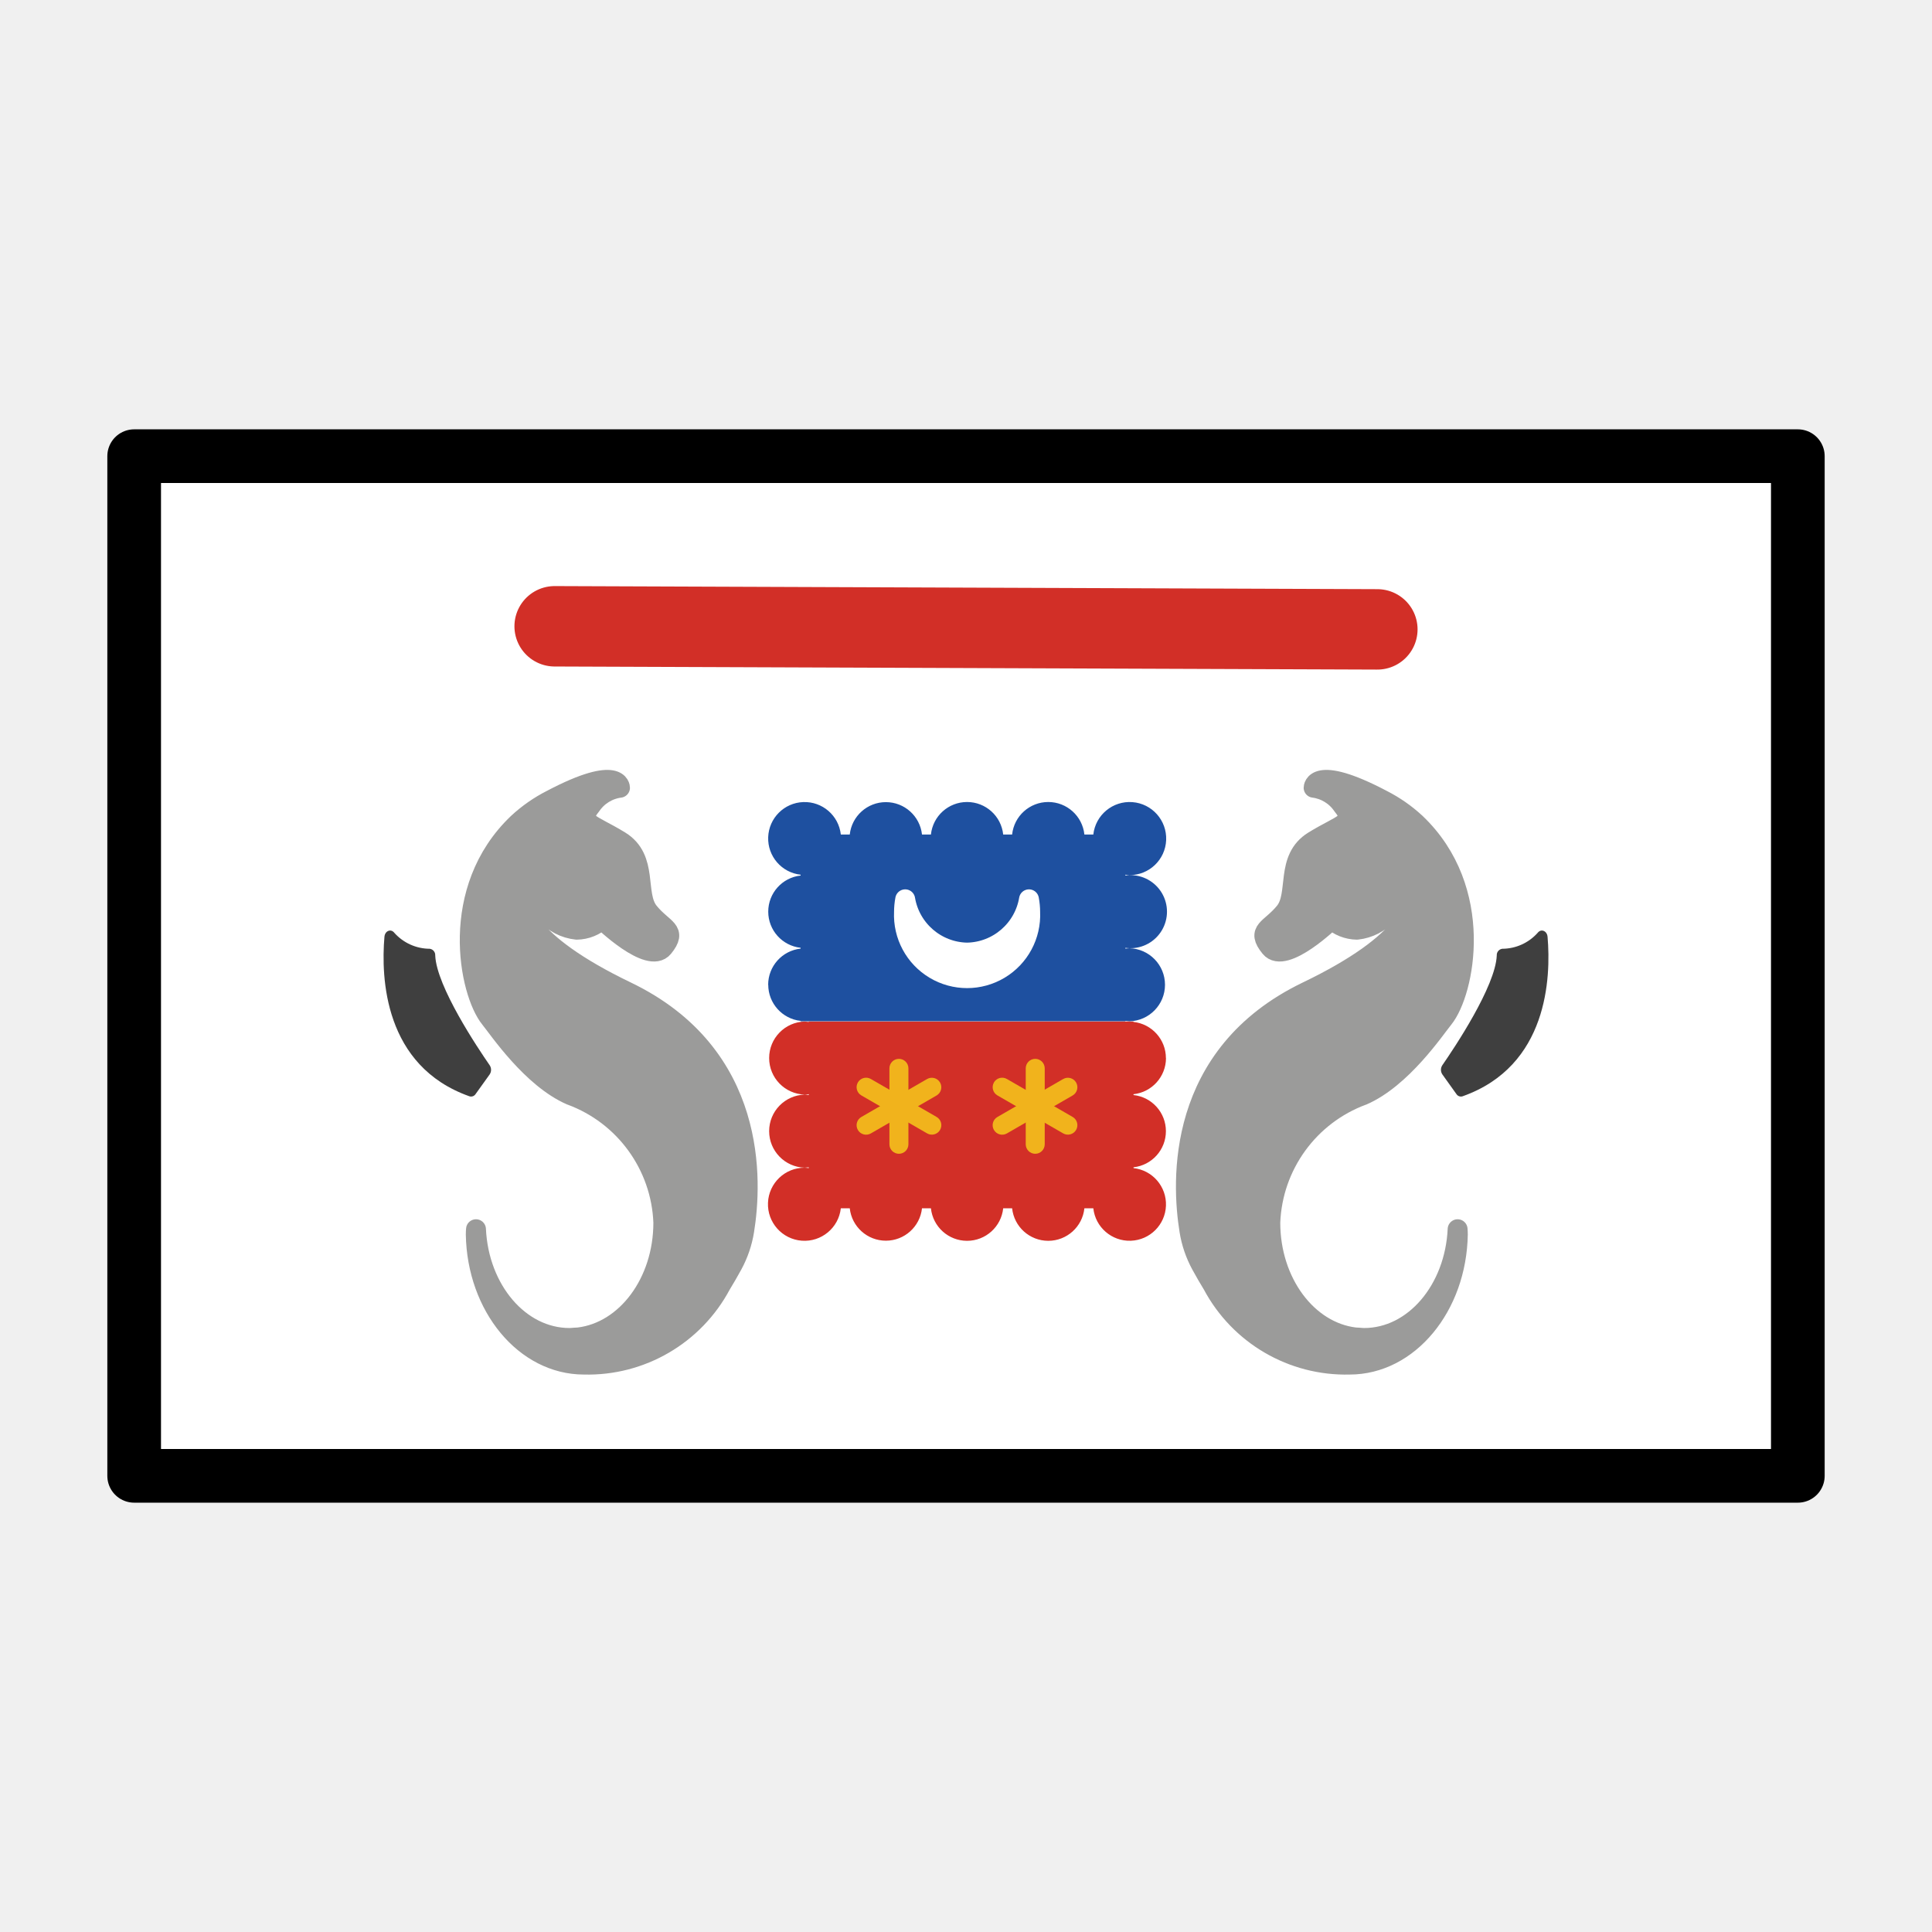
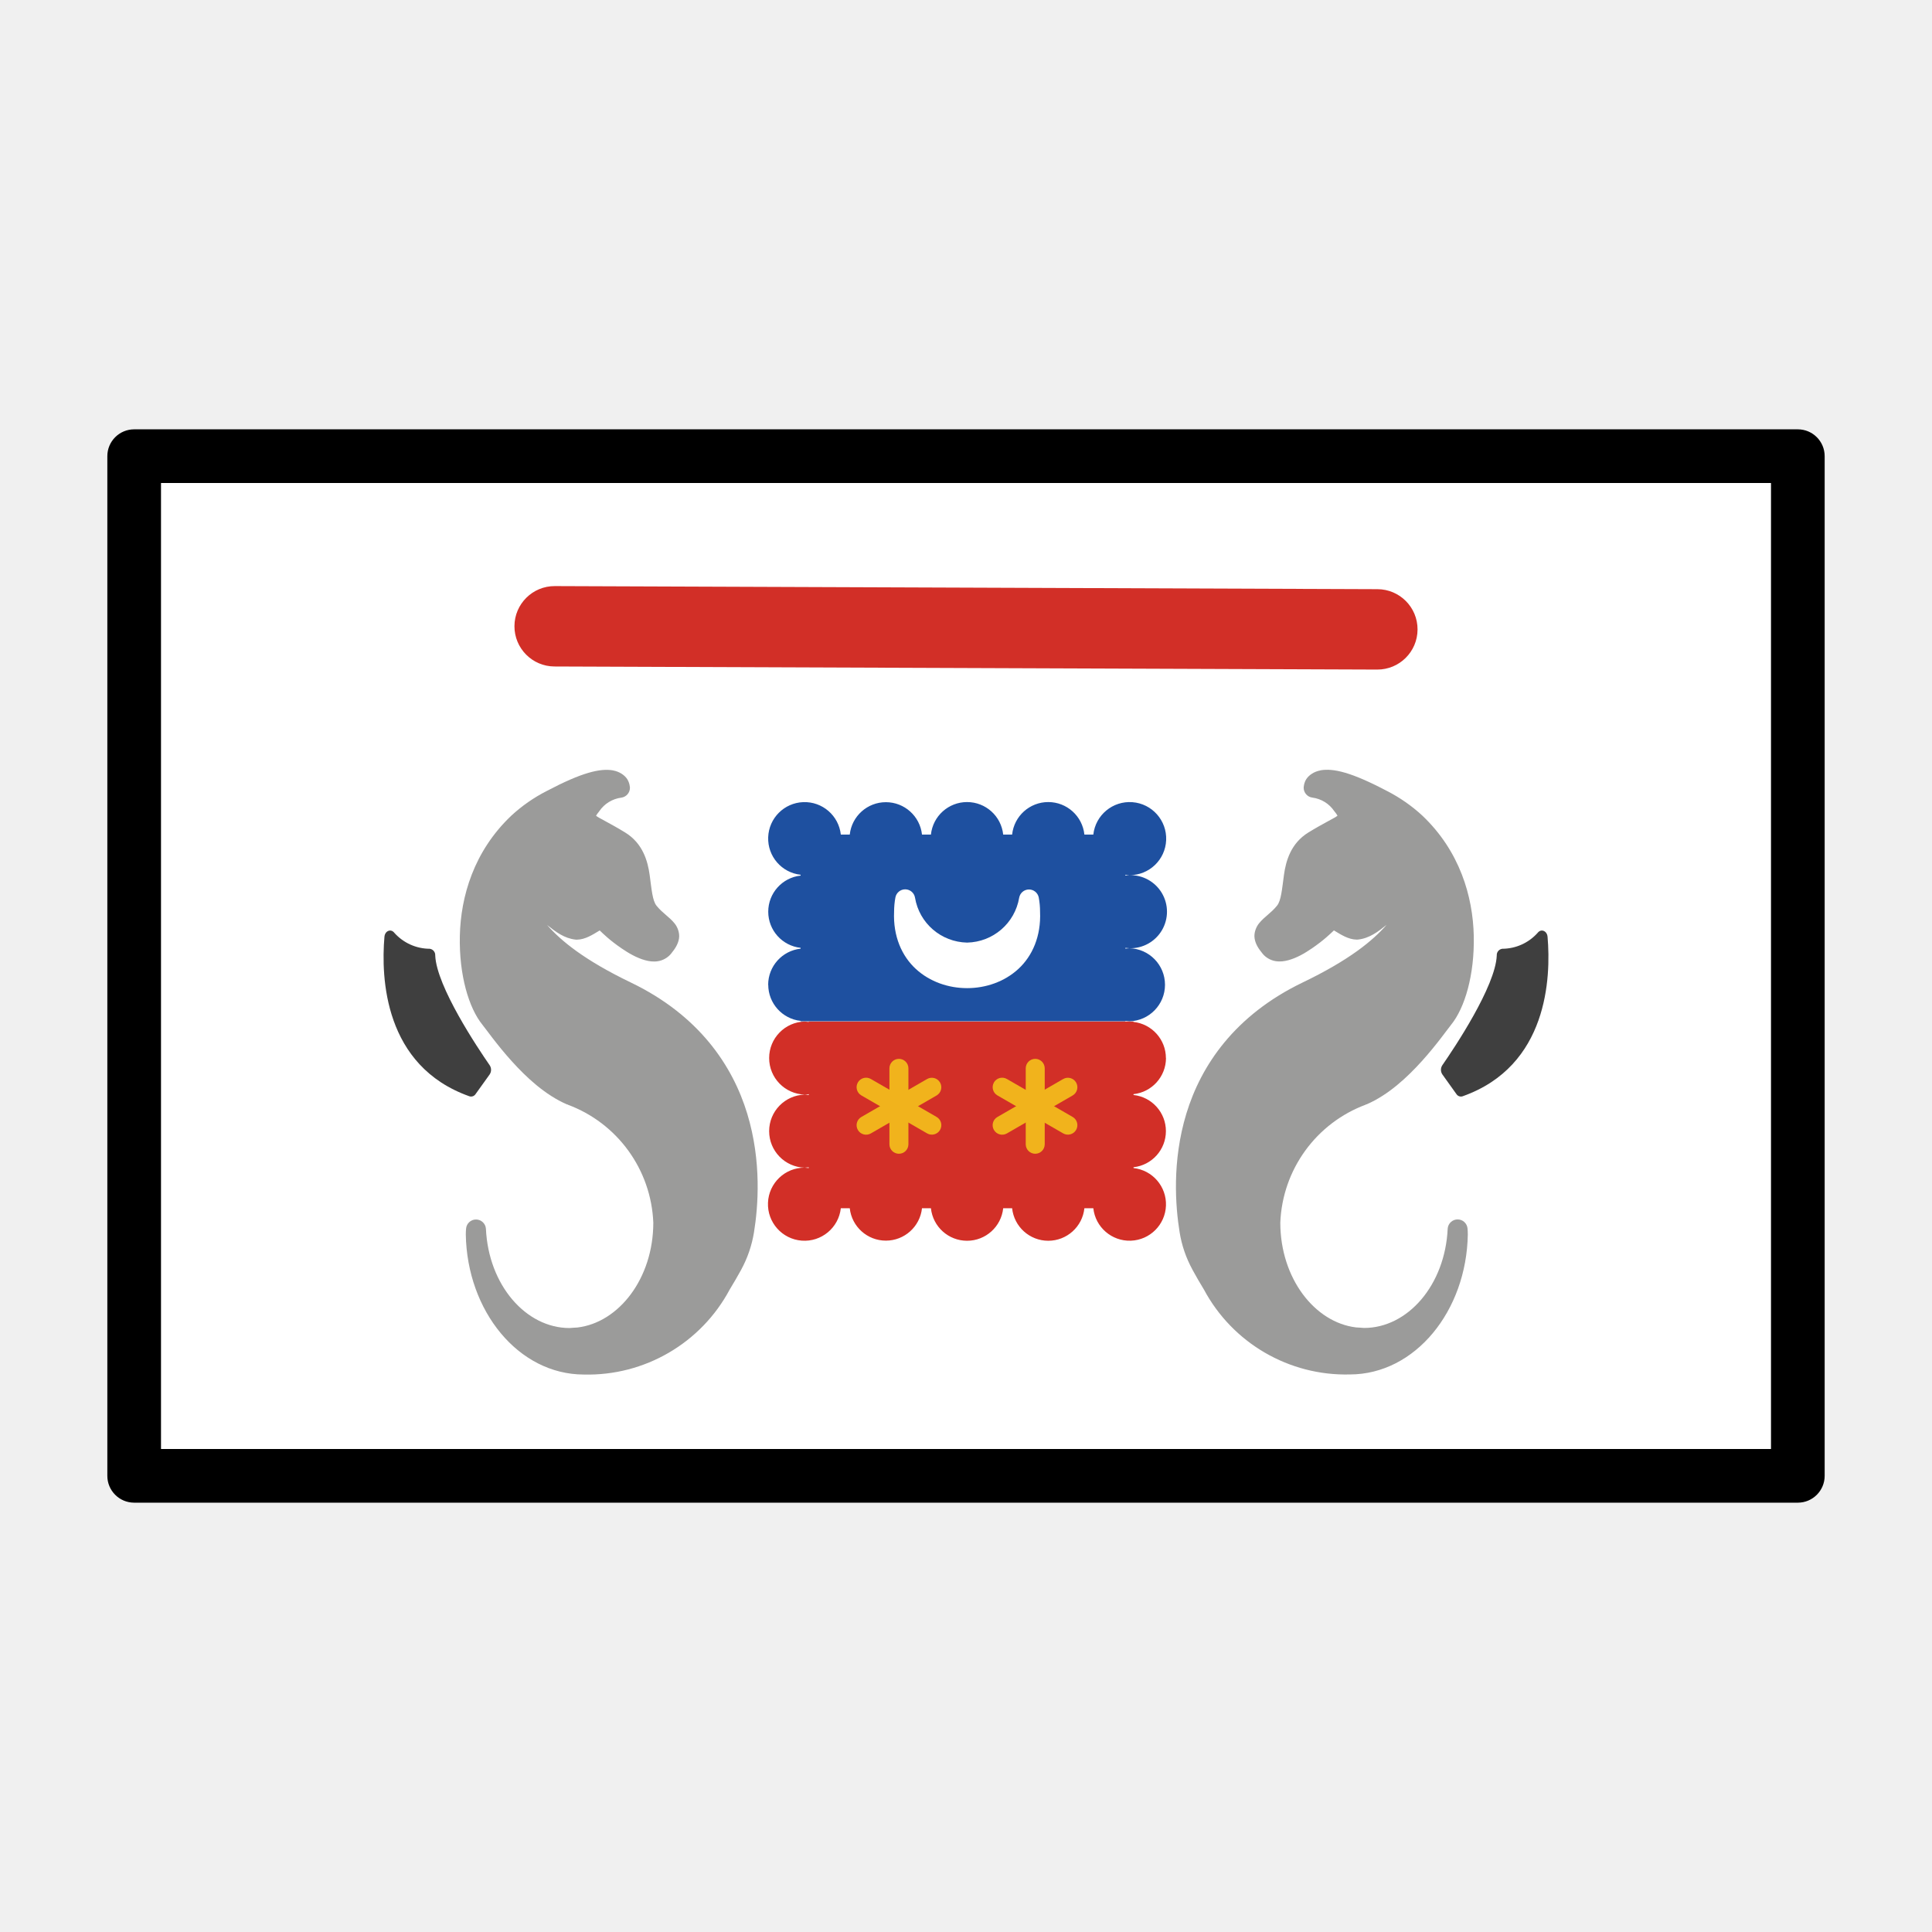
- <svg xmlns="http://www.w3.org/2000/svg" id="emoji" viewBox="0 0 72 72">
-   <g id="color">
-     <rect x="5" y="17" width="62" height="38" fill="#fff" />
-     <path fill="#1e50a0" stroke-width="0.77" d="m28.63 36.7a1.357 1.357 0 0 0 1.21 1.346v0.015h12.1v-0.015a1.342 1.342 0 0 0 0.151 0.015 1.362 1.362 0 0 0 0-2.723 1.342 1.342 0 0 0-0.151 0.015v-0.031a1.342 1.342 0 0 0 0.151 0.015 1.362 1.362 0 1 0 0-2.723 1.324 1.324 0 0 0-0.151 0.015v-0.031a1.324 1.324 0 0 0 0.151 0.015 1.362 1.362 0 1 0-1.346-1.513h-0.333a1.354 1.354 0 0 0-2.693 0h-0.333a1.354 1.354 0 0 0-2.693 0h-0.333a1.354 1.354 0 0 0-2.692 0h-0.333a1.358 1.358 0 1 0-1.498 1.498v0.031a1.354 1.354 0 0 0 0 2.692v0.031a1.357 1.357 0 0 0-1.21 1.346z" />
-     <path fill="#d22f27" stroke-width="0.77" d="m43.45 39.43a1.357 1.357 0 0 0-1.21-1.346v-0.015h-12.1v0.015a1.342 1.342 0 0 0-0.151-0.015 1.362 1.362 0 0 0 0 2.723 1.324 1.324 0 0 0 0.151-0.015v0.031a1.324 1.324 0 0 0-0.151-0.015 1.362 1.362 0 0 0 0 2.723 1.342 1.342 0 0 0 0.151-0.015v0.031a1.342 1.342 0 0 0-0.151-0.015 1.362 1.362 0 1 0 1.346 1.513h0.333a1.354 1.354 0 0 0 2.692 0h0.333a1.354 1.354 0 0 0 2.693 0h0.333a1.354 1.354 0 0 0 2.693 0h0.333a1.358 1.358 0 1 0 1.498-1.498v-0.031a1.354 1.354 0 0 0 0-2.692v-0.031a1.357 1.357 0 0 0 1.21-1.346z" />
-     <path fill="#fff" stroke="#fff" stroke-linecap="round" stroke-linejoin="round" stroke-width="0.741" d="m36.04 35.5a2.382 2.382 0 0 1-2.306-1.986 2.581 2.581 0 0 0-0.045 0.477 2.354 2.354 0 1 0 4.703 0 2.588 2.588 0 0 0-0.045-0.477 2.382 2.382 0 0 1-2.306 1.986z" />
-     <path fill="#f1b31c" stroke-width="0.77" d="m33.5 39.46a0.354 0.354 0 0 1 0.354 0.354v2.83a0.354 0.354 0 0 1-0.354 0.354 0.354 0.354 0 0 1-0.354-0.354v-2.83a0.354 0.354 0 0 1 0.354-0.354z" />
-     <path fill="#f1b31c" stroke-width="0.77" d="m31.97 40.34a0.354 0.354 0 0 1 0.483-0.13l2.451 1.415a0.354 0.354 0 0 1 0.13 0.483 0.354 0.354 0 0 1-0.483 0.13l-2.451-1.415a0.354 0.354 0 0 1-0.13-0.483z" />
-     <path fill="#f1b31c" stroke-width="0.77" d="m31.97 42.11a0.354 0.354 0 0 1 0.129-0.483l2.451-1.415a0.354 0.354 0 0 1 0.483 0.13 0.354 0.354 0 0 1-0.129 0.483l-2.451 1.415a0.354 0.354 0 0 1-0.483-0.13z" />
-     <path fill="#f1b31c" stroke-width="0.77" d="m38.58 39.46a0.354 0.354 0 0 1 0.354 0.354v2.83a0.354 0.354 0 0 1-0.354 0.354 0.354 0.354 0 0 1-0.354-0.354v-2.83a0.354 0.354 0 0 1 0.354-0.354z" />
-     <path fill="#f1b31c" stroke-width="0.77" d="m37.04 40.34a0.354 0.354 0 0 1 0.483-0.13l2.451 1.415a0.354 0.354 0 0 1 0.13 0.483 0.354 0.354 0 0 1-0.483 0.13l-2.45-1.415a0.354 0.354 0 0 1-0.13-0.483z" />
-     <path fill="#f1b31c" stroke-width="0.77" d="m37.04 42.11a0.354 0.354 0 0 1 0.13-0.483l2.451-1.415a0.354 0.354 0 0 1 0.483 0.13 0.354 0.354 0 0 1-0.13 0.483l-2.45 1.415a0.354 0.354 0 0 1-0.483-0.13z" />
-     <path fill="#9b9b9a" stroke="#9b9b9a" stroke-linecap="round" stroke-linejoin="round" stroke-width="0.741" d="m50.78 40.82c1.466-0.636 2.694-2.471 3.014-2.864 0.79-0.972 1.58-4.797-1.038-7.285a5.519 5.519 0 0 0-1.245-0.867c-2.557-1.347-2.557-0.447-2.557-0.447a1.538 1.538 0 0 1 1.076 0.661c0.538 0.661 0 0.661-1.076 1.323s-0.538 1.985-1.076 2.646c-0.538 0.661-1.076 0.661-0.538 1.323 0.538 0.661 2.282-1.038 2.282-1.038l0.003-0.003a1.412 1.412 0 0 0 0.942 0.379 1.781 1.781 0 0 0 1.597-1.789 0.387 0.387 0 0 1 0.285 0.135c0.536 0.66 0.054 2.131-3.738 3.955-4.91 2.362-4.68 7.095-4.385 8.916a3.977 3.977 0 0 0 0.434 1.271c0.141 0.257 0.284 0.506 0.429 0.742a5.625 5.625 0 0 0 5.109 2.977c2.198 0 3.986-2.163 4.032-4.853 1e-3 -0.065-0.005-0.128-0.009-0.193-0.104 2.259-1.622 4.053-3.485 4.053-0.063 0-0.124-0.008-0.186-0.012-0.052-0.002-0.104-0.004-0.156-0.009-1.77-0.212-3.153-2.046-3.153-4.279a5.271 5.271 0 0 1 3.44-4.744z" />
-     <path fill="#9b9b9a" stroke="#9b9b9a" stroke-linecap="round" stroke-linejoin="round" stroke-width="0.741" d="m21.28 40.82c-1.466-0.636-2.694-2.471-3.014-2.864-0.79-0.972-1.58-4.797 1.038-7.285a5.521 5.521 0 0 1 1.245-0.867c2.557-1.347 2.557-0.447 2.557-0.447a1.538 1.538 0 0 0-1.076 0.661c-0.538 0.661 0 0.661 1.076 1.323s0.538 1.985 1.076 2.646c0.538 0.661 1.076 0.661 0.538 1.323-0.538 0.661-2.282-1.038-2.282-1.038l-0.003-0.003a1.412 1.412 0 0 1-0.942 0.379 1.781 1.781 0 0 1-1.597-1.789 0.388 0.388 0 0 0-0.285 0.135c-0.536 0.66-0.053 2.131 3.738 3.955 4.91 2.362 4.68 7.095 4.385 8.916a3.977 3.977 0 0 1-0.434 1.271c-0.141 0.257-0.284 0.506-0.429 0.742a5.625 5.625 0 0 1-5.109 2.977c-2.198 0-3.986-2.163-4.032-4.853-0.001-0.065 0.005-0.128 0.009-0.193 0.104 2.259 1.623 4.053 3.485 4.053 0.063 0 0.124-0.008 0.186-0.012 0.052-0.002 0.104-0.004 0.156-0.009 1.77-0.212 3.154-2.046 3.154-4.279a5.271 5.271 0 0 0-3.44-4.744z" />
-     <path fill="#3f3f3f" stroke-width="0.77" d="m18.25 39.7c-0.446-0.643-1.984-2.941-2.03-4.092a0.238 0.238 0 0 0-0.203-0.25 1.778 1.778 0 0 1-1.321-0.594c-0.126-0.164-0.35-0.077-0.369 0.148-0.13 1.516-0.019 4.816 3.168 5.944a0.199 0.199 0 0 0 0.227-0.081l0.524-0.731a0.308 0.308 0 0 0 0.004-0.344z" />
-     <path fill="#3f3f3f" stroke-width="0.77" d="m53.75 39.7c0.446-0.643 1.984-2.941 2.03-4.092a0.238 0.238 0 0 1 0.203-0.25 1.778 1.778 0 0 0 1.321-0.594c0.126-0.164 0.35-0.077 0.369 0.148 0.13 1.516 0.019 4.816-3.168 5.944a0.199 0.199 0 0 1-0.227-0.081l-0.523-0.731a0.308 0.308 0 0 1-0.005-0.344z" />
-     <path fill="none" stroke="#d22f27" stroke-linecap="round" stroke-linejoin="round" stroke-width="2.997" d="m20.67 23.34 30.66 0.115" />
-   </g>
-   <g id="line">
-     <rect x="5" y="17" width="62" height="38" fill="none" stroke="#000" stroke-linecap="round" stroke-linejoin="round" stroke-width="2" />
-   </g>
+ <svg xmlns="http://www.w3.org/2000/svg" id="emoji" viewBox="0 0 72 72" version="1.1">
+   <defs id="defs6147" />
+   <path id="path6425" style="fill:#ffffff" d="M 5,17 H 67 V 55 H 5 Z" />
+   <path fill="#1e50a0" stroke-width="0.77" d="m 28.63,36.7 a 1.357,1.357 0 0 0 1.21,1.346 v 0.015 h 12.1 V 38.046 a 1.342,1.342 0 0 0 0.151,0.015 1.362,1.362 0 0 0 0,-2.723 1.342,1.342 0 0 0 -0.151,0.015 V 35.323 a 1.342,1.342 0 0 0 0.151,0.015 1.362,1.362 0 1 0 0,-2.723 1.324,1.324 0 0 0 -0.151,0.015 V 32.6 a 1.324,1.324 0 0 0 0.151,0.015 1.362,1.362 0 1 0 -1.346,-1.513 h -0.333 a 1.354,1.354 0 0 0 -2.693,0 h -0.333 a 1.354,1.354 0 0 0 -2.693,0 h -0.333 a 1.354,1.354 0 0 0 -2.692,0 h -0.333 a 1.358,1.358 0 1 0 -1.498,1.498 v 0.031 a 1.354,1.354 0 0 0 0,2.692 v 0.031 a 1.357,1.357 0 0 0 -1.21,1.346 z" id="path6395" />
+   <path fill="#d22f27" stroke-width="0.77" d="m 43.45,39.43 a 1.357,1.357 0 0 0 -1.21,-1.346 v -0.015 h -12.1 v 0.015 a 1.342,1.342 0 0 0 -0.151,-0.015 1.362,1.362 0 0 0 0,2.723 1.324,1.324 0 0 0 0.151,-0.015 v 0.031 a 1.324,1.324 0 0 0 -0.151,-0.015 1.362,1.362 0 0 0 0,2.723 1.342,1.342 0 0 0 0.151,-0.015 V 43.53 a 1.342,1.342 0 0 0 -0.151,-0.015 1.362,1.362 0 1 0 1.346,1.513 h 0.333 a 1.354,1.354 0 0 0 2.692,0 h 0.333 a 1.354,1.354 0 0 0 2.693,0 h 0.333 a 1.354,1.354 0 0 0 2.693,0 h 0.333 a 1.358,1.358 0 1 0 1.498,-1.498 v -0.031 a 1.354,1.354 0 0 0 0,-2.692 V 40.776 a 1.357,1.357 0 0 0 1.21,-1.346 z" id="path6398" />
+   <path style="color:#000000;fill:#ffffff;stroke-width:0.741;stroke-linecap:round;stroke-linejoin:round;-inkscape-stroke:none" d="m 36.04,35.5 a 2.382,2.382 0 0 1 -2.306,-1.986 2.581,2.581 0 0 0 -0.045,0.477 2.354,2.354 0 1 0 4.703,0 2.588,2.588 0 0 0 -0.045,-0.477 2.382,2.382 0 0 1 -2.306,1.986 z" id="path6374" />
+   <path style="color:#000000;fill:#ffffff;stroke-linecap:round;stroke-linejoin:round;-inkscape-stroke:none" d="m 33.738,33.143 a 0.371,0.371 0 0 0 -0.369,0.303 c -0.033,0.176 -0.048,0.354 -0.049,0.533 -0.04,0.912 0.288,1.65 0.811,2.131 0.524,0.482 1.22,0.715 1.91,0.715 0.69,0 1.386,-0.233 1.91,-0.715 0.522,-0.481 0.849,-1.219 0.809,-2.131 0,-0.179 -0.016,-0.357 -0.049,-0.533 a 0.371,0.371 0 0 0 -0.729,0.008 c -0.161,0.955 -0.974,1.653 -1.941,1.674 -0.968,-0.021 -1.781,-0.719 -1.941,-1.674 a 0.371,0.371 0 0 0 -0.361,-0.311 z m 0.797,2.154 c 0.438,0.31 0.931,0.564 1.498,0.574 a 0.371,0.371 0 0 0 0.006,0 h 0.002 a 0.371,0.371 0 0 0 0.006,0 c 0.568,-0.01 1.061,-0.264 1.5,-0.574 -0.055,0.068 -0.035,0.209 -0.098,0.268 -0.368,0.339 -0.885,0.518 -1.408,0.518 -0.523,0 -1.041,-0.179 -1.408,-0.518 -0.063,-0.058 -0.043,-0.2 -0.098,-0.268 z" id="path6371" />
+   <path fill="#f1b31c" stroke-width="0.77" d="m 33.5,39.46 a 0.354,0.354 0 0 1 0.354,0.354 v 2.83 A 0.354,0.354 0 0 1 33.5,42.997 0.354,0.354 0 0 1 33.146,42.644 v -2.83 A 0.354,0.354 0 0 1 33.5,39.46 Z" id="path6401" />
+   <path fill="#f1b31c" stroke-width="0.77" d="m 31.97,40.34 a 0.354,0.354 0 0 1 0.483,-0.13 l 2.451,1.415 a 0.354,0.354 0 0 1 0.13,0.483 0.354,0.354 0 0 1 -0.483,0.13 l -2.451,-1.415 A 0.354,0.354 0 0 1 31.97,40.34 Z" id="path6404" />
+   <path fill="#f1b31c" stroke-width="0.77" d="m 31.97,42.11 a 0.354,0.354 0 0 1 0.129,-0.483 l 2.451,-1.415 a 0.354,0.354 0 0 1 0.483,0.13 0.354,0.354 0 0 1 -0.129,0.483 l -2.451,1.415 A 0.354,0.354 0 0 1 31.97,42.11 Z" id="path6407" />
+   <path fill="#f1b31c" stroke-width="0.77" d="m 38.58,39.46 a 0.354,0.354 0 0 1 0.354,0.354 v 2.83 A 0.354,0.354 0 0 1 38.58,42.997 0.354,0.354 0 0 1 38.226,42.644 v -2.83 A 0.354,0.354 0 0 1 38.58,39.46 Z" id="path6410" />
+   <path fill="#f1b31c" stroke-width="0.77" d="m 37.04,40.34 a 0.354,0.354 0 0 1 0.483,-0.13 l 2.451,1.415 a 0.354,0.354 0 0 1 0.13,0.483 0.354,0.354 0 0 1 -0.483,0.13 l -2.45,-1.415 a 0.354,0.354 0 0 1 -0.13,-0.483 z" id="path6413" />
+   <path fill="#f1b31c" stroke-width="0.77" d="m 37.04,42.11 a 0.354,0.354 0 0 1 0.13,-0.483 l 2.451,-1.415 a 0.354,0.354 0 0 1 0.483,0.13 0.354,0.354 0 0 1 -0.13,0.483 l -2.45,1.415 a 0.354,0.354 0 0 1 -0.483,-0.13 z" id="path6416" />
+   <path style="color:#000000;fill:#9b9b9a;stroke-width:0.741;stroke-linecap:round;stroke-linejoin:round;-inkscape-stroke:none" d="m 50.78,40.82 c 1.466,-0.636 2.694,-2.471 3.014,-2.864 0.79,-0.972 1.58,-4.797 -1.038,-7.285 a 5.519,5.519 0 0 0 -1.245,-0.867 c -2.557,-1.347 -2.557,-0.447 -2.557,-0.447 a 1.538,1.538 0 0 1 1.076,0.661 c 0.538,0.661 0,0.661 -1.076,1.323 -1.076,0.661 -0.538,1.985 -1.076,2.646 -0.538,0.661 -1.076,0.661 -0.538,1.323 0.538,0.661 2.282,-1.038 2.282,-1.038 l 0.003,-0.003 a 1.412,1.412 0 0 0 0.942,0.379 1.781,1.781 0 0 0 1.597,-1.789 0.387,0.387 0 0 1 0.285,0.135 c 0.536,0.66 0.054,2.131 -3.738,3.955 -4.91,2.362 -4.68,7.095 -4.385,8.916 a 3.977,3.977 0 0 0 0.434,1.271 c 0.141,0.257 0.284,0.506 0.429,0.742 a 5.625,5.625 0 0 0 5.109,2.977 c 2.198,0 3.986,-2.163 4.032,-4.853 0.001,-0.065 -0.005,-0.128 -0.009,-0.193 -0.104,2.259 -1.622,4.053 -3.485,4.053 -0.063,0 -0.124,-0.008 -0.186,-0.012 -0.052,-0.002 -0.104,-0.004 -0.156,-0.009 -1.77,-0.212 -3.153,-2.046 -3.153,-4.279 a 5.271,5.271 0 0 1 3.44,-4.744 z" id="path6380" />
+   <path style="color:#000000;fill:#9b9b9a;stroke-linecap:round;stroke-linejoin:round;-inkscape-stroke:none" d="m 49.209,28.711 c -0.243,0.043 -0.436,0.181 -0.529,0.328 -0.093,0.147 -0.096,0.318 -0.096,0.318 a 0.371,0.371 0 0 0 0.322,0.367 c 0.332,0.043 0.629,0.225 0.816,0.502 a 0.371,0.371 0 0 0 0.02,0.025 c 0.091,0.112 0.095,0.141 0.102,0.15 -0.116,0.091 -0.531,0.283 -1.084,0.623 -0.655,0.403 -0.84,1.061 -0.912,1.59 -0.072,0.529 -0.103,0.949 -0.258,1.139 -0.231,0.284 -0.461,0.401 -0.672,0.66 -0.105,0.13 -0.197,0.351 -0.162,0.562 0.034,0.211 0.144,0.378 0.297,0.566 0.123,0.151 0.305,0.248 0.479,0.277 0.174,0.029 0.337,0.006 0.492,-0.037 0.309,-0.086 0.598,-0.254 0.867,-0.438 0.446,-0.304 0.701,-0.557 0.82,-0.67 0.268,0.161 0.535,0.339 0.852,0.344 a 0.371,0.371 0 0 0 0.043,-0.002 c 0.426,-0.044 0.755,-0.296 1.068,-0.549 -0.509,0.586 -1.388,1.312 -3.123,2.146 -2.544,1.224 -3.794,3.101 -4.338,4.887 -0.544,1.786 -0.405,3.476 -0.252,4.422 0.078,0.487 0.239,0.956 0.475,1.389 a 0.371,0.371 0 0 0 0,0.002 c 0.139,0.255 0.282,0.502 0.426,0.738 0,0 0.002,0.001 0.002,0.002 1.067,2 3.175,3.227 5.441,3.17 2.438,-0.004 4.348,-2.369 4.396,-5.217 0.001,-0.093 -0.007,-0.165 -0.01,-0.219 a 0.371,0.371 0 0 0 -0.74,0.004 c -0.097,2.103 -1.49,3.699 -3.115,3.699 -0.033,0 -0.085,-0.007 -0.162,-0.012 a 0.371,0.371 0 0 0 -0.008,0 c -0.056,-0.002 -0.099,-0.004 -0.129,-0.008 -1.54,-0.184 -2.821,-1.827 -2.824,-3.902 0.078,-1.98 1.338,-3.717 3.197,-4.404 l -0.01,-0.012 a 0.371,0.371 0 0 0 0.027,0.006 c 0.818,-0.355 1.516,-1.008 2.064,-1.615 0.548,-0.607 0.962,-1.198 1.09,-1.355 0.507,-0.624 0.874,-1.853 0.842,-3.316 -0.033,-1.464 -0.521,-3.149 -1.912,-4.471 a 0.371,0.371 0 0 0 -0.004,-0.004 c -0.397,-0.367 -0.843,-0.676 -1.324,-0.922 -1.309,-0.689 -1.989,-0.852 -2.475,-0.766 z m 1.031,1.041 c 0.327,0.086 0.413,0.018 1.098,0.379 a 0.371,0.371 0 0 0 0.006,0.004 c 0.423,0.215 0.812,0.487 1.16,0.809 1.223,1.165 1.648,2.635 1.678,3.947 0.029,1.314 -0.393,2.484 -0.676,2.832 -0.192,0.236 -0.552,0.759 -1.064,1.326 -0.512,0.567 -1.16,1.151 -1.809,1.432 l 0.002,0.004 c -2.129,0.797 -3.578,2.792 -3.664,5.064 a 0.371,0.371 0 0 0 0,0.014 c 0,2.386 1.48,4.408 3.479,4.646 a 0.371,0.371 0 0 0 0.002,0 c 0.07,0.008 0.127,0.01 0.174,0.012 0.047,0.003 0.118,0.012 0.211,0.012 0.37,0 0.702,-0.129 1.037,-0.244 -0.485,0.295 -1.008,0.496 -1.574,0.496 a 0.371,0.371 0 0 0 -0.01,0 c -1.99,0.051 -3.837,-1.025 -4.773,-2.781 a 0.371,0.371 0 0 0 -0.01,-0.018 C 45.365,47.455 45.224,47.211 45.086,46.959 44.89,46.6 44.757,46.21 44.691,45.807 a 0.371,0.371 0 0 0 0,-0.002 c -0.142,-0.875 -0.265,-2.462 0.23,-4.088 0.495,-1.626 1.583,-3.296 3.949,-4.434 1.925,-0.926 3.038,-1.767 3.625,-2.521 0.294,-0.377 0.457,-0.738 0.496,-1.086 0.039,-0.348 -0.062,-0.678 -0.256,-0.916 a 0.371,0.371 0 0 0 -0.006,-0.008 c -0.14,-0.163 -0.344,-0.259 -0.559,-0.264 a 0.371,0.371 0 0 0 -0.379,0.375 c 0.007,0.722 -0.528,1.317 -1.242,1.404 -0.249,-0.01 -0.489,-0.099 -0.672,-0.27 a 0.371,0.371 0 0 0 -0.488,-0.016 l -0.004,0.004 a 0.371,0.371 0 0 0 -0.023,0.02 c 0,0 -0.421,0.409 -0.889,0.727 -0.234,0.159 -0.482,0.291 -0.65,0.338 -0.084,0.023 -0.145,0.024 -0.17,0.02 -0.025,-0.004 -0.016,0 -0.027,-0.014 C 47.521,34.946 47.504,34.883 47.5,34.875 c 0.063,-0.074 0.362,-0.281 0.666,-0.654 0.384,-0.471 0.353,-1.042 0.416,-1.506 0.063,-0.464 0.146,-0.8 0.566,-1.059 0.515,-0.316 0.888,-0.447 1.184,-0.689 0.148,-0.121 0.297,-0.347 0.277,-0.586 -0.019,-0.23 -0.136,-0.393 -0.281,-0.574 -0.02,-0.03 -0.066,-0.026 -0.088,-0.055 z m -0.381,4.803 h 0.002 l -0.004,0.004 z" id="path6377" />
+   <path style="color:#000000;fill:#9b9b9a;stroke-width:0.741;stroke-linecap:round;stroke-linejoin:round;-inkscape-stroke:none" d="m 21.28,40.82 c -1.466,-0.636 -2.694,-2.471 -3.014,-2.864 -0.79,-0.972 -1.58,-4.797 1.038,-7.285 a 5.521,5.521 0 0 1 1.245,-0.867 c 2.557,-1.347 2.557,-0.447 2.557,-0.447 A 1.538,1.538 0 0 0 22.03,30.018 c -0.538,0.661 0,0.661 1.076,1.323 1.076,0.661 0.538,1.985 1.076,2.646 0.538,0.661 1.076,0.661 0.538,1.323 -0.538,0.661 -2.282,-1.038 -2.282,-1.038 l -0.003,-0.003 a 1.412,1.412 0 0 1 -0.942,0.379 1.781,1.781 0 0 1 -1.597,-1.789 0.388,0.388 0 0 0 -0.285,0.135 c -0.536,0.66 -0.053,2.131 3.738,3.955 4.91,2.362 4.68,7.095 4.385,8.916 a 3.977,3.977 0 0 1 -0.434,1.271 c -0.141,0.257 -0.284,0.506 -0.429,0.742 a 5.625,5.625 0 0 1 -5.109,2.977 c -2.198,0 -3.986,-2.163 -4.032,-4.853 -0.001,-0.065 0.005,-0.128 0.009,-0.193 0.104,2.259 1.623,4.053 3.485,4.053 0.063,0 0.124,-0.008 0.186,-0.012 0.052,-0.002 0.104,-0.004 0.156,-0.009 1.77,-0.212 3.154,-2.046 3.154,-4.279 a 5.271,5.271 0 0 0 -3.44,-4.744 z" id="path6386" />
+   <path style="color:#000000;fill:#9b9b9a;stroke-linecap:round;stroke-linejoin:round;-inkscape-stroke:none" d="m 22.852,28.711 c -0.486,-0.086 -1.166,0.076 -2.475,0.766 -0.481,0.245 -0.927,0.555 -1.324,0.922 a 0.371,0.371 0 0 0 -0.004,0.004 c -1.391,1.322 -1.879,3.007 -1.912,4.471 -0.033,1.464 0.335,2.693 0.842,3.316 0.128,0.157 0.542,0.748 1.09,1.355 0.548,0.607 1.247,1.261 2.064,1.615 a 0.371,0.371 0 0 0 0.031,-0.002 l -0.012,0.008 c 1.859,0.687 3.117,2.424 3.195,4.404 -0.004,2.076 -1.286,3.718 -2.826,3.902 -0.03,0.003 -0.071,0.005 -0.127,0.008 a 0.371,0.371 0 0 0 -0.008,0 c -0.077,0.005 -0.13,0.012 -0.162,0.012 -1.624,0 -3.018,-1.597 -3.115,-3.699 a 0.371,0.371 0 0 0 -0.74,-0.004 c -0.003,0.053 -0.011,0.125 -0.01,0.219 0.049,2.848 1.958,5.213 4.396,5.217 2.267,0.057 4.374,-1.17 5.441,-3.172 0.144,-0.236 0.288,-0.483 0.428,-0.738 a 0.371,0.371 0 0 0 0,-0.002 c 0.236,-0.433 0.396,-0.902 0.475,-1.389 0.153,-0.946 0.292,-2.636 -0.252,-4.422 -0.544,-1.786 -1.794,-3.663 -4.338,-4.887 -1.732,-0.833 -2.609,-1.557 -3.119,-2.143 0.313,0.251 0.641,0.501 1.064,0.545 a 0.371,0.371 0 0 0 0.043,0.002 c 0.316,-0.005 0.584,-0.183 0.852,-0.344 0.119,0.113 0.372,0.366 0.818,0.67 0.269,0.183 0.56,0.352 0.869,0.438 0.155,0.043 0.319,0.067 0.492,0.037 0.174,-0.029 0.356,-0.126 0.479,-0.277 0.154,-0.189 0.262,-0.355 0.297,-0.566 0.034,-0.212 -0.057,-0.433 -0.162,-0.562 -0.211,-0.259 -0.443,-0.376 -0.674,-0.66 -0.154,-0.19 -0.184,-0.61 -0.256,-1.139 -0.072,-0.529 -0.257,-1.187 -0.912,-1.59 -0.553,-0.34 -0.97,-0.532 -1.086,-0.623 0.006,-0.009 0.012,-0.037 0.104,-0.15 a 0.371,0.371 0 0 0 0.018,-0.025 c 0.188,-0.277 0.487,-0.459 0.818,-0.502 a 0.371,0.371 0 0 0 0.322,-0.367 c 0,0 -0.005,-0.171 -0.098,-0.318 -0.093,-0.147 -0.285,-0.285 -0.527,-0.328 z m -1.035,1.041 c -0.021,0.027 -0.064,0.024 -0.084,0.053 -0.146,0.181 -0.263,0.345 -0.281,0.576 -0.019,0.239 0.13,0.465 0.277,0.586 0.295,0.242 0.669,0.373 1.184,0.689 0.421,0.259 0.504,0.595 0.566,1.059 0.063,0.464 0.032,1.035 0.416,1.506 0.304,0.374 0.604,0.583 0.666,0.656 -0.004,0.009 -0.024,0.07 -0.129,0.199 -0.012,0.014 0,0.009 -0.025,0.014 -0.025,0.004 -0.085,0.004 -0.17,-0.02 -0.169,-0.047 -0.417,-0.179 -0.65,-0.338 -0.468,-0.318 -0.889,-0.727 -0.889,-0.727 a 0.371,0.371 0 0 0 -0.023,-0.02 l -0.004,-0.004 a 0.371,0.371 0 0 0 -0.488,0.016 c -0.183,0.171 -0.423,0.26 -0.672,0.27 -0.714,-0.087 -1.251,-0.682 -1.244,-1.404 a 0.371,0.371 0 0 0 -0.379,-0.375 c -0.214,0.005 -0.417,0.101 -0.557,0.264 a 0.371,0.371 0 0 0 -0.006,0.008 c -0.194,0.238 -0.297,0.568 -0.258,0.916 0.039,0.348 0.204,0.708 0.498,1.086 0.587,0.755 1.698,1.595 3.623,2.521 2.366,1.138 3.456,2.807 3.951,4.434 0.495,1.626 0.372,3.212 0.23,4.088 a 0.371,0.371 0 0 0 0,0.002 c -0.065,0.404 -0.199,0.793 -0.395,1.152 -0.138,0.252 -0.279,0.496 -0.42,0.727 a 0.371,0.371 0 0 0 -0.012,0.018 c -0.936,1.756 -2.782,2.833 -4.771,2.781 a 0.371,0.371 0 0 0 -0.01,0 c -0.566,0 -1.089,-0.201 -1.574,-0.496 0.336,0.115 0.667,0.244 1.037,0.244 0.09,0 0.154,-0.008 0.201,-0.012 0.048,-0.002 0.11,-0.003 0.184,-0.012 1.998,-0.239 3.48,-2.26 3.48,-4.646 a 0.371,0.371 0 0 0 0,-0.014 c -0.086,-2.274 -1.536,-4.27 -3.666,-5.066 l 0.004,-0.002 C 20.779,40.199 20.131,39.616 19.619,39.049 19.107,38.481 18.744,37.958 18.553,37.723 18.27,37.375 17.848,36.204 17.877,34.891 c 0.029,-1.312 0.454,-2.782 1.678,-3.947 l 0.002,-0.002 c 0,0 0.001,-0.001 0.002,-0.002 0.347,-0.32 0.737,-0.591 1.158,-0.805 a 0.371,0.371 0 0 0 0.006,-0.004 c 0.683,-0.36 0.766,-0.293 1.094,-0.379 z m 0.383,4.803 c 0,0 0.002,0 0.002,0 l 0.002,0.004 z" id="path6383" />
+   <path fill="#3f3f3f" stroke-width="0.77" d="m 18.25,39.7 c -0.446,-0.643 -1.984,-2.941 -2.03,-4.092 a 0.238,0.238 0 0 0 -0.203,-0.25 1.778,1.778 0 0 1 -1.321,-0.594 c -0.126,-0.164 -0.35,-0.077 -0.369,0.148 -0.13,1.516 -0.019,4.816 3.168,5.944 a 0.199,0.199 0 0 0 0.227,-0.081 l 0.524,-0.731 a 0.308,0.308 0 0 0 0.004,-0.344 z" id="path6419" />
+   <path fill="#3f3f3f" stroke-width="0.77" d="m 53.75,39.7 c 0.446,-0.643 1.984,-2.941 2.03,-4.092 a 0.238,0.238 0 0 1 0.203,-0.25 1.778,1.778 0 0 0 1.321,-0.594 c 0.126,-0.164 0.35,-0.077 0.369,0.148 0.13,1.516 0.019,4.816 -3.168,5.944 a 0.199,0.199 0 0 1 -0.227,-0.081 l -0.523,-0.731 a 0.308,0.308 0 0 1 -0.005,-0.344 z" id="path6422" />
+   <path style="color:#000000;fill:#d22f27;stroke-linecap:round;stroke-linejoin:round;-inkscape-stroke:none" d="m 20.676,21.842 a 1.498,1.498 0 0 0 -1.504,1.492 1.498,1.498 0 0 0 1.492,1.504 l 30.66,0.115 a 1.498,1.498 0 0 0 1.504,-1.492 1.498,1.498 0 0 0 -1.492,-1.504 z" id="path6389" />
+   <path style="color:#000000;fill:#000000;stroke-linecap:round;stroke-linejoin:round;-inkscape-stroke:none" d="m 5,16 a 1,1 0 0 0 -1,1 v 38 a 1,1 0 0 0 1,1 h 62 a 1,1 0 0 0 1,-1 V 17 a 1,1 0 0 0 -1,-1 z m 1,2 H 66 V 54 H 6 Z" id="path6392" />
</svg>
